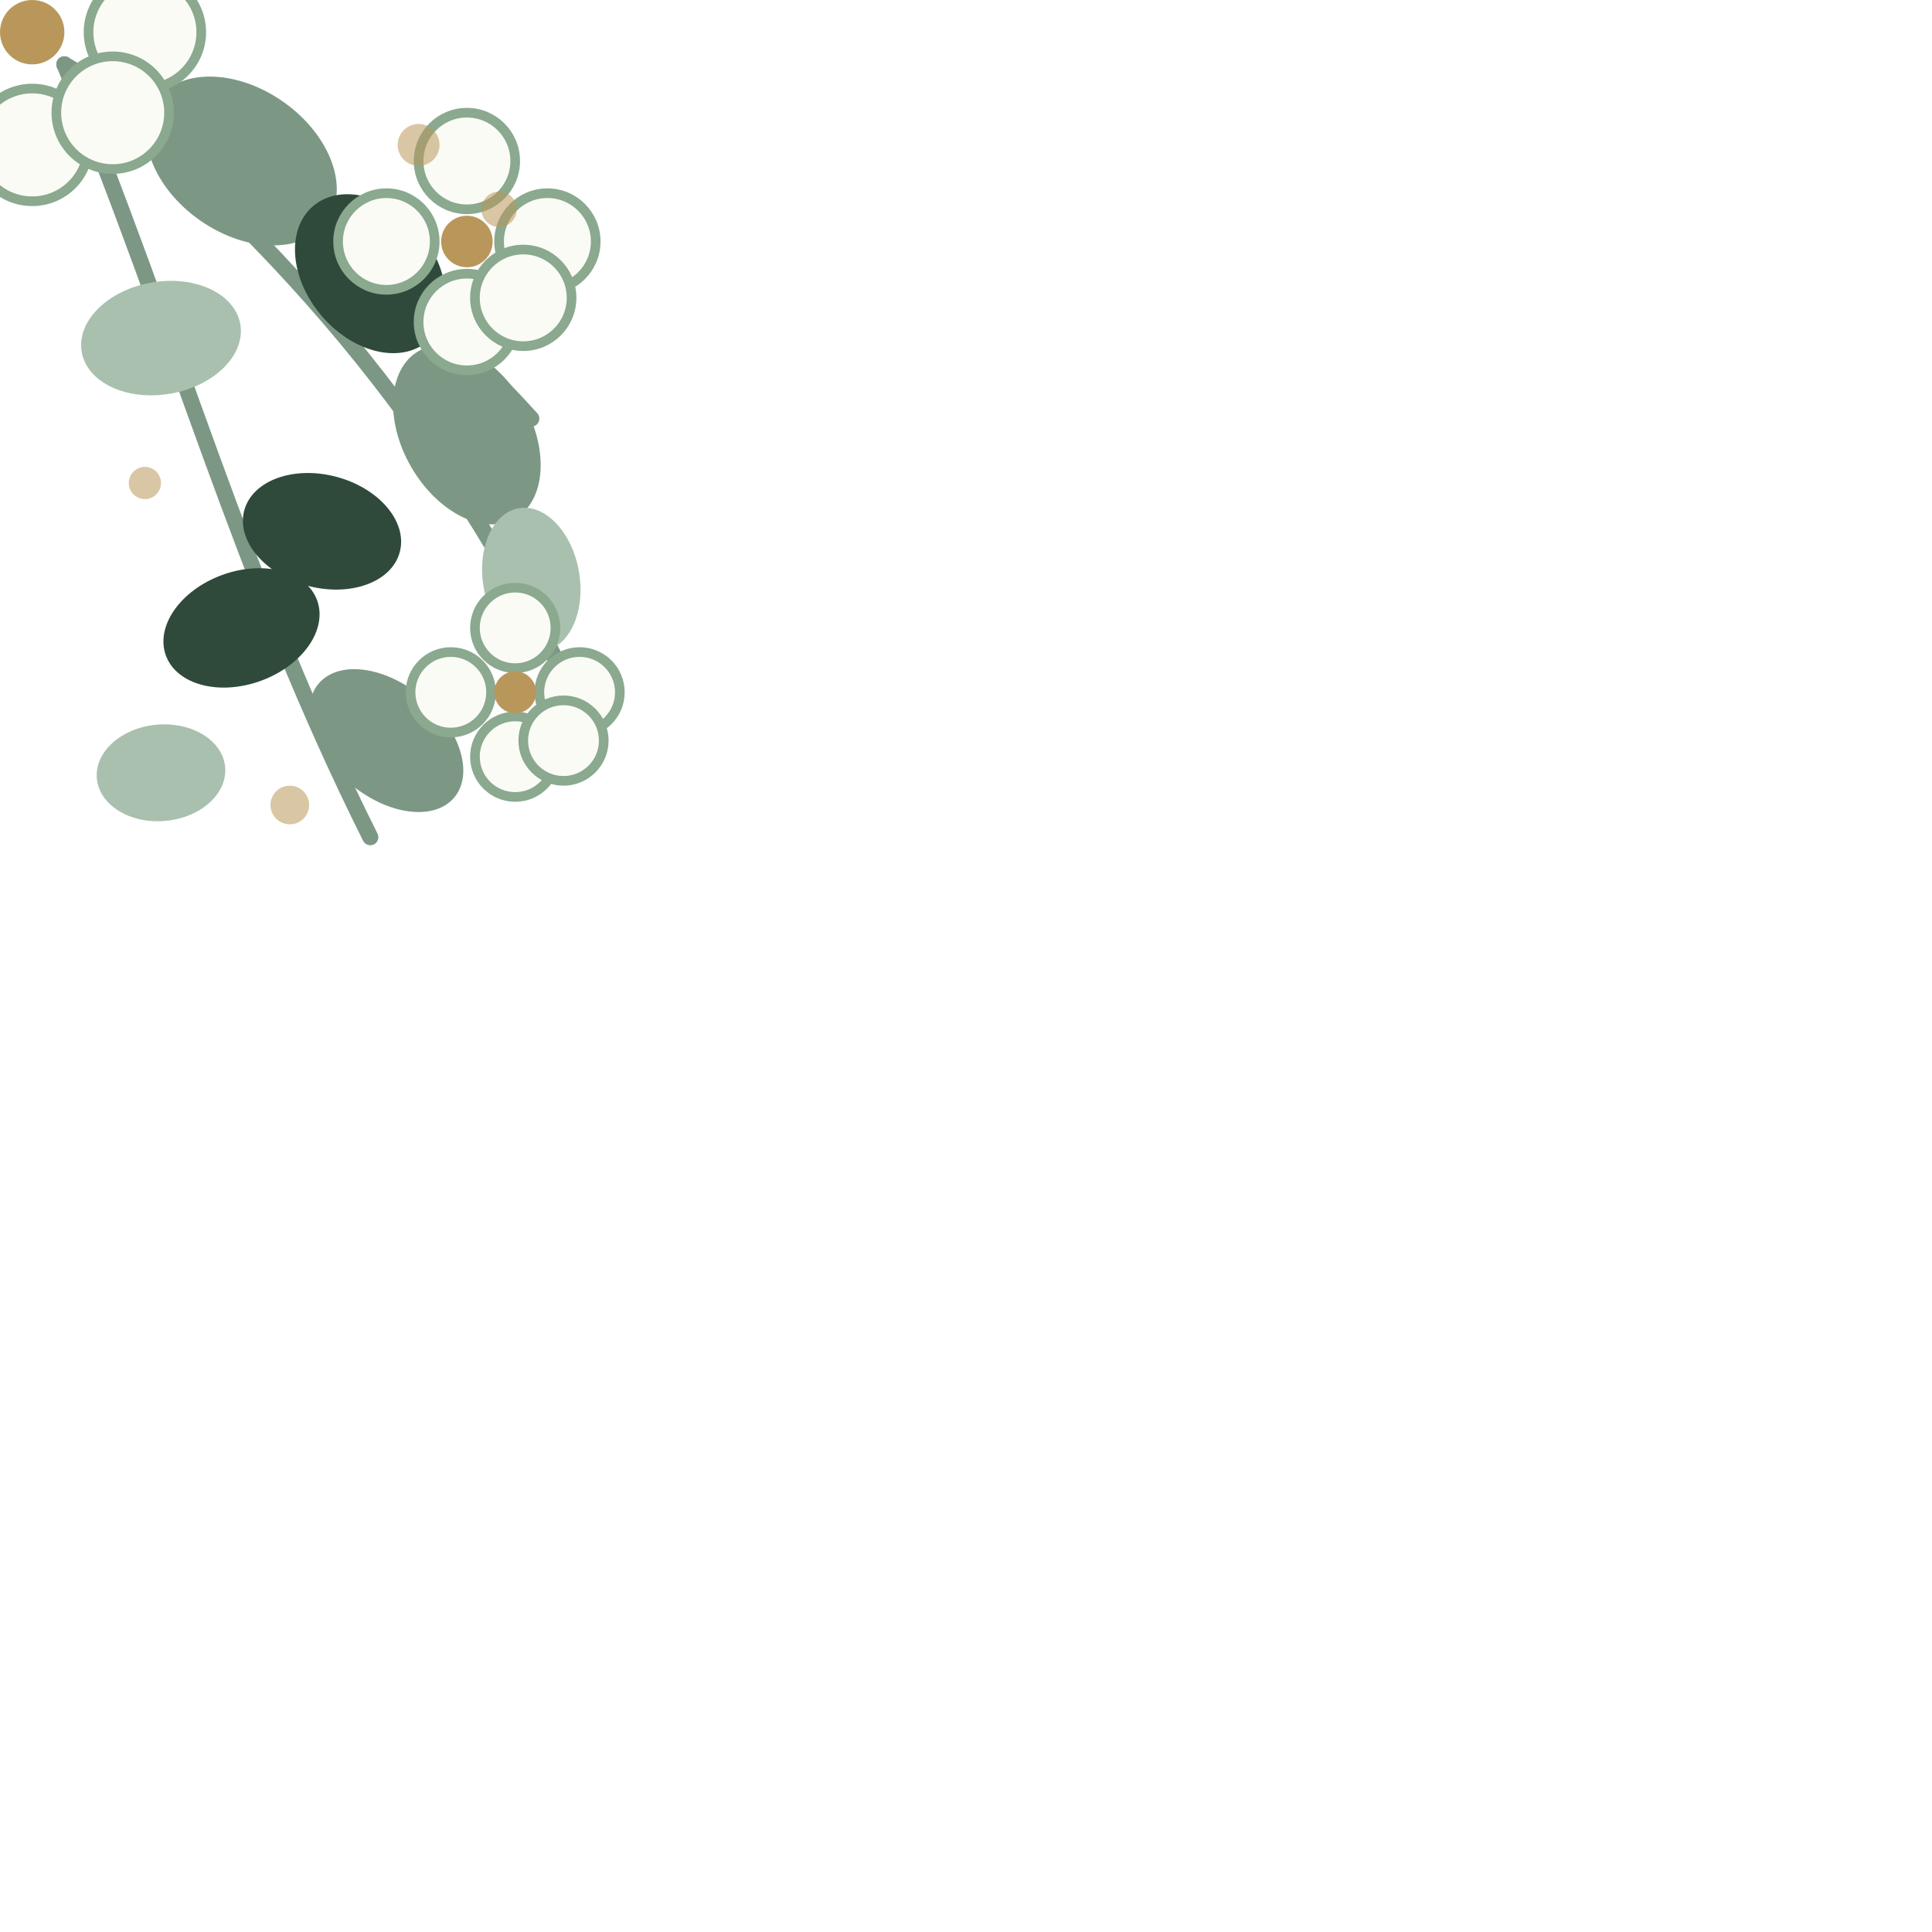
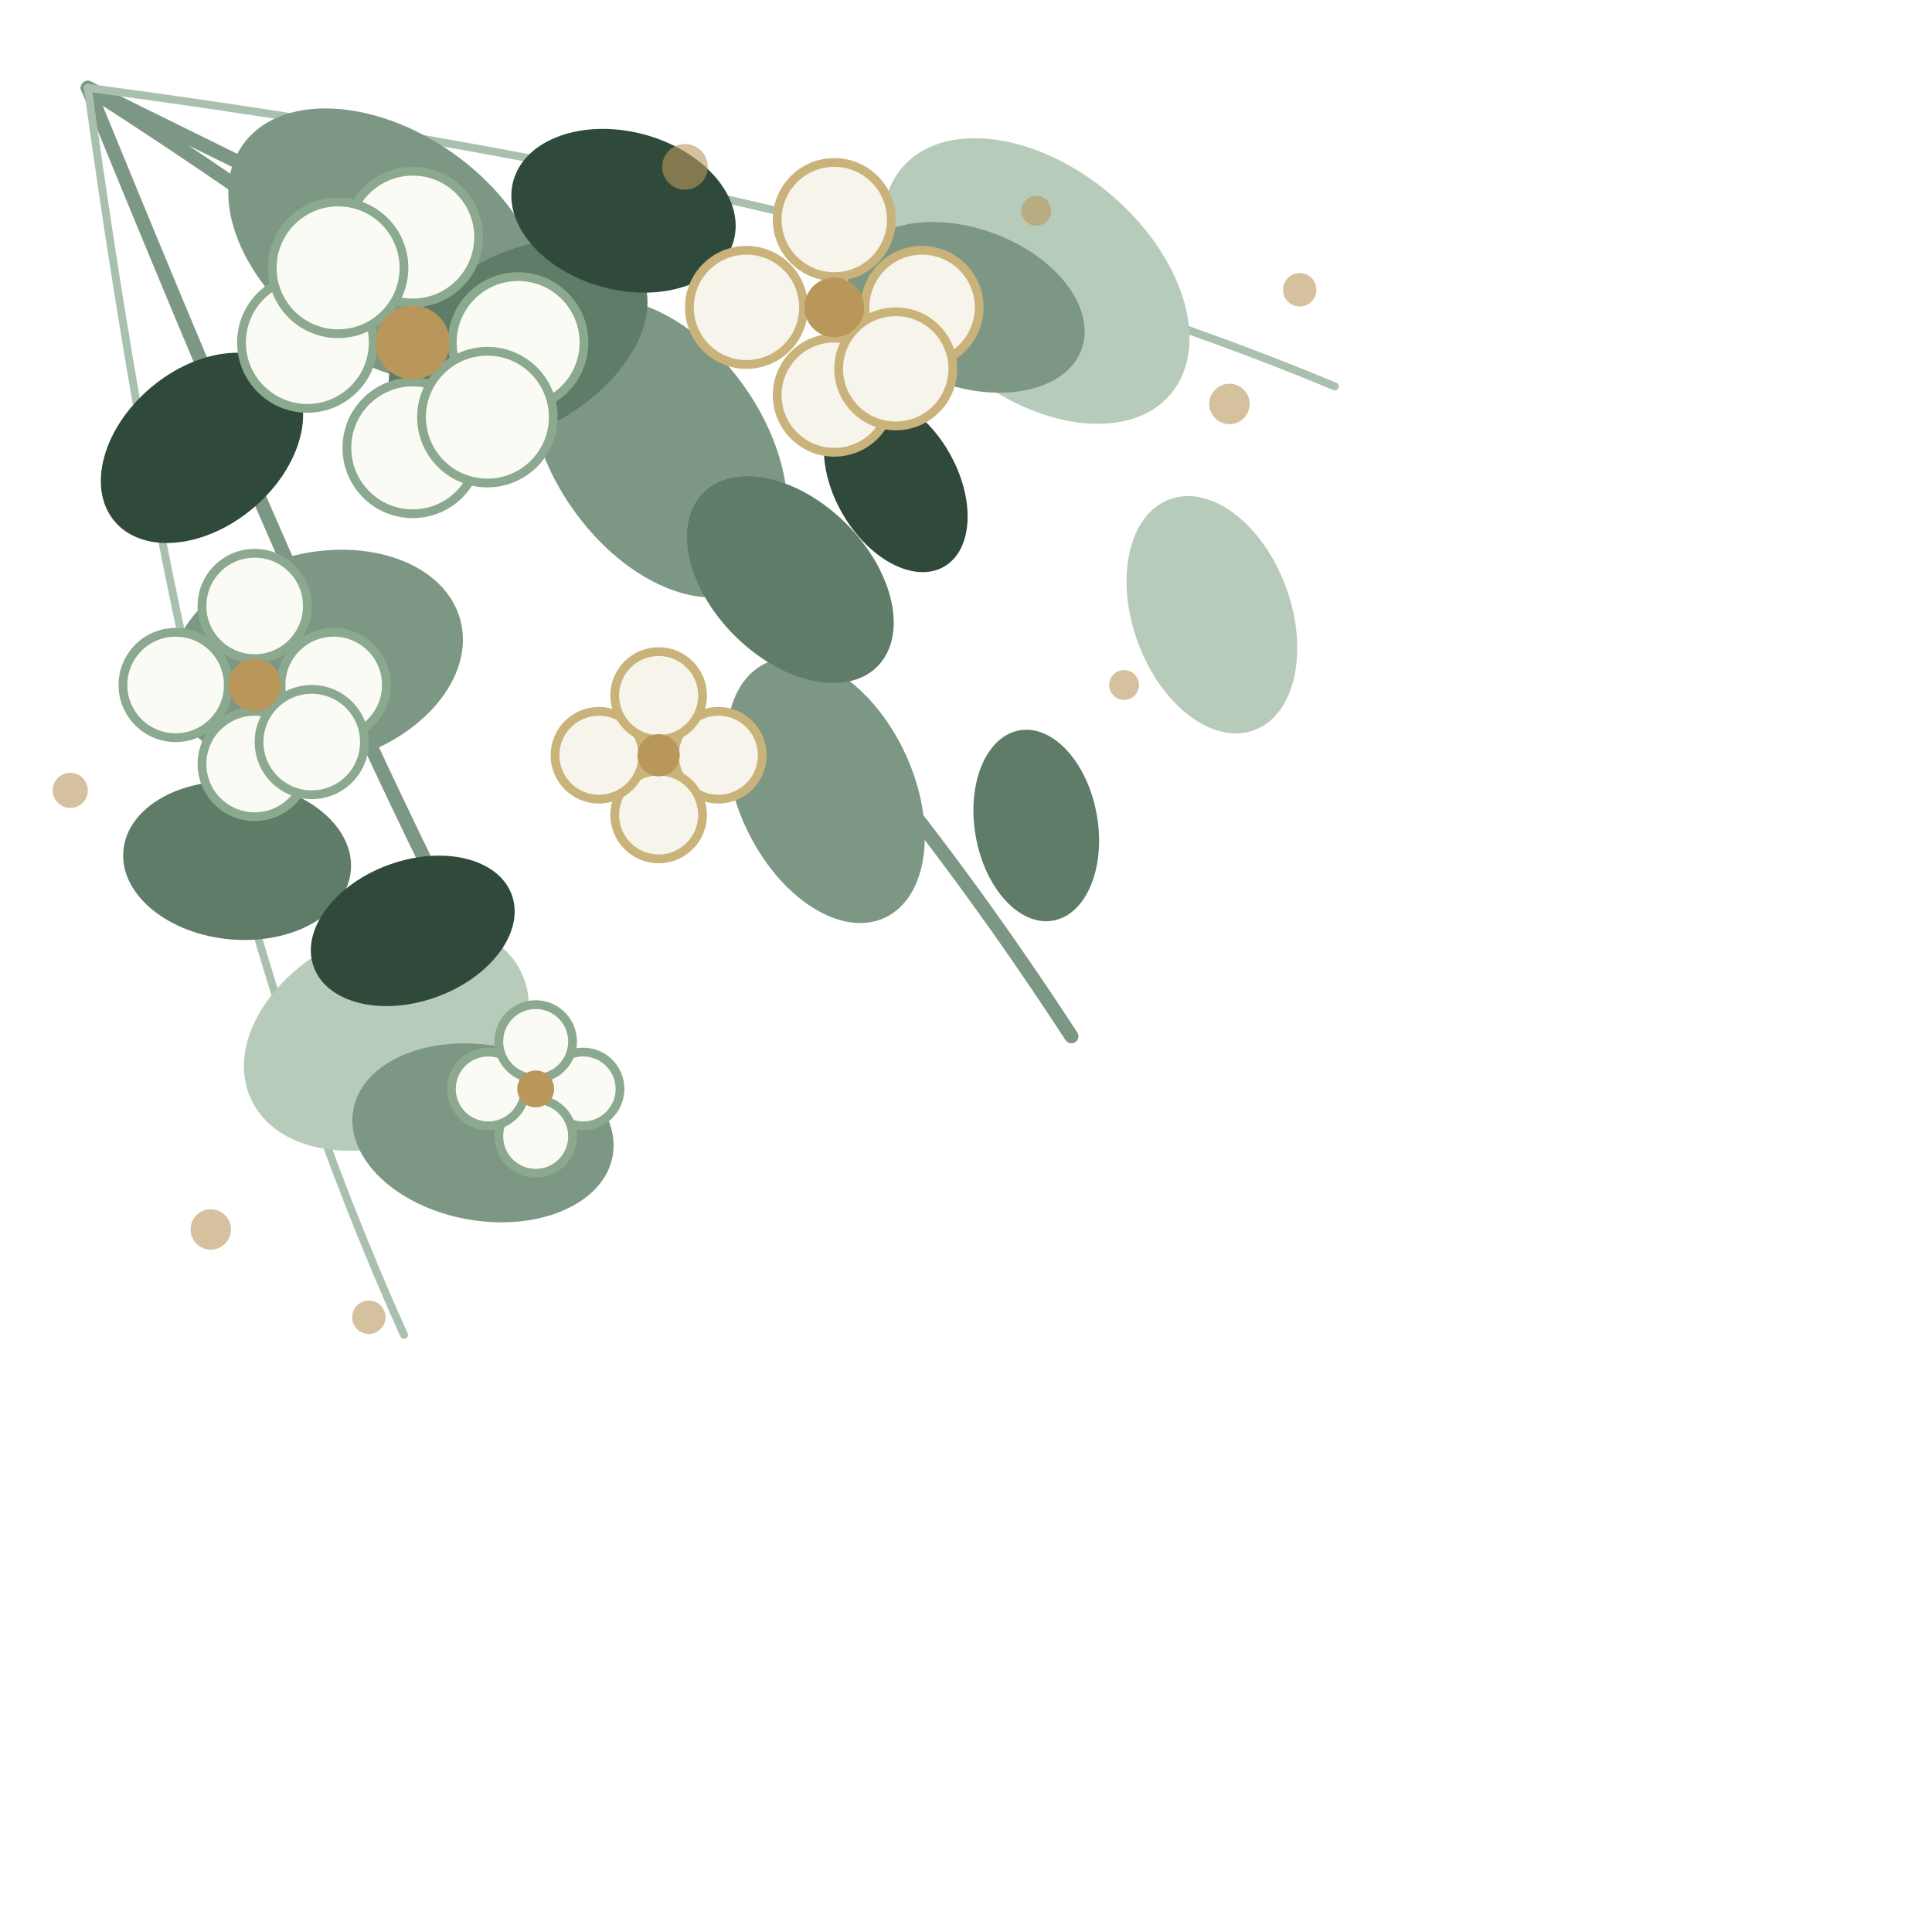
- <svg xmlns="http://www.w3.org/2000/svg" viewBox="0 0 240 240" fill="none">
+ <svg xmlns="http://www.w3.org/2000/svg" viewBox="0 0 220 220" fill="none">
  <defs>
    <style>
-       .leaf-a{ fill:#7C9885; }
-       .leaf-b{ fill:#2F4A3B; }
-       .leaf-c{ fill:#A9C0AE; }
-       .petal{ fill:#FBFBF6; stroke:#8AA98F; stroke-width:1.2; }
+       .leafA{ fill:#7C9885; }
+       .leafB{ fill:#2F4A3B; }
+       .leafC{ fill:#B7CBBB; }
+       .leafD{ fill:#5E7C68; }
+       .petal{ fill:#FBFBF6; stroke:#8AA98F; stroke-width:1; }
+       .petalWarm{ fill:#F7F4EC; stroke:#C9B37A; stroke-width:1; }
      .center{ fill:#B9975B; }
-       .berry{ fill:#B9975B; opacity:0.55; }
-       .stem{ stroke:#7C9885; stroke-width:2; fill:none; stroke-linecap:round; }
+       .berry{ fill:#B9975B; opacity:0.6; }
+       .stem{ stroke:#7C9885; stroke-width:1.6; fill:none; stroke-linecap:round; }
+       .stemThin{ stroke:#A9C0AE; stroke-width:0.9; fill:none; stroke-linecap:round; }
      .sway{ transform-origin: 8px 8px; }
      .sway-1{ animation: sway1 5s ease-in-out infinite; }
-       .sway-2{ animation: sway2 6s ease-in-out infinite; animation-delay: 0.4s; }
-       .sway-3{ animation: sway3 5.5s ease-in-out infinite; animation-delay: 0.8s; }
-       @keyframes sway1{
-         0%,100%{ transform: rotate(-2.5deg); }
-         50%{ transform: rotate(2.5deg); }
-       }
-       @keyframes sway2{
-         0%,100%{ transform: rotate(2deg) translateY(0); }
-         50%{ transform: rotate(-2deg) translateY(-1.5px); }
-       }
-       @keyframes sway3{
-         0%,100%{ transform: rotate(-1.6deg) translateY(0); }
-         50%{ transform: rotate(1.8deg) translateY(1.5px); }
-       }
+       .sway-2{ animation: sway2 6s ease-in-out infinite; animation-delay:0.3s; }
+       .sway-3{ animation: sway3 5.5s ease-in-out infinite; animation-delay:0.6s; }
+       .sway-4{ animation: sway1 6.5s ease-in-out infinite; animation-delay:0.9s; }
+       @keyframes sway1{ 0%,100%{ transform: rotate(-2.2deg); } 50%{ transform: rotate(2.2deg); } }
+       @keyframes sway2{ 0%,100%{ transform: rotate(1.8deg) translateY(0); } 50%{ transform: rotate(-1.8deg) translateY(-1.2px); } }
+       @keyframes sway3{ 0%,100%{ transform: rotate(-1.4deg) translateY(0); } 50%{ transform: rotate(1.6deg) translateY(1.2px); } }
    </style>
  </defs>
-   <path class="stem" d="M8,8 C40,34 58,58 74,92" />
-   <path class="stem" d="M8,8 C28,20 46,30 66,52" />
-   <path class="stem" d="M8,8 C22,42 30,72 46,104" />
+   <path class="stem" d="M10,10 C60,42 92,72 122,118" />
+   <path class="stem" d="M10,10 C42,26 68,37 94,62" />
+   <path class="stem" d="M10,10 C28,54 44,92 66,132" />
+   <path class="stemThin" d="M10,10 C70,18 116,29 152,44" />
+   <path class="stemThin" d="M10,10 C18,68 28,112 46,152" />
+   <g class="sway sway-3">
+     <ellipse class="leafC" cx="118" cy="32" rx="20" ry="13" transform="rotate(40 118 32)" />
+     <ellipse class="leafC" cx="44" cy="118" rx="17" ry="12" transform="rotate(-25 44 118)" />
+     <ellipse class="leafC" cx="138" cy="70" rx="14" ry="9" transform="rotate(70 138 70)" />
+   </g>
  <g class="sway sway-1">
-     <ellipse class="leaf-a" cx="30" cy="20" rx="13" ry="9" transform="rotate(35 30 20)" />
-     <ellipse class="leaf-b" cx="46" cy="34" rx="11" ry="8" transform="rotate(50 46 34)" />
-     <ellipse class="leaf-c" cx="20" cy="42" rx="10" ry="7" transform="rotate(-10 20 42)" />
+     <ellipse class="leafA" cx="44" cy="28" rx="20" ry="13" transform="rotate(35 44 28)" />
+     <ellipse class="leafA" cx="75" cy="51" rx="19" ry="12" transform="rotate(55 75 51)" />
+     <ellipse class="leafA" cx="36" cy="75" rx="17" ry="12" transform="rotate(-15 36 75)" />
+     <ellipse class="leafD" cx="59" cy="39" rx="16" ry="10" transform="rotate(-30 59 39)" />
  </g>
  <g class="sway sway-2">
-     <ellipse class="leaf-a" cx="58" cy="54" rx="12" ry="8" transform="rotate(60 58 54)" />
-     <ellipse class="leaf-b" cx="40" cy="66" rx="10" ry="7" transform="rotate(15 40 66)" />
-     <ellipse class="leaf-c" cx="66" cy="72" rx="9" ry="6" transform="rotate(80 66 72)" />
+     <ellipse class="leafA" cx="94" cy="90" rx="16" ry="10" transform="rotate(65 94 90)" />
+     <ellipse class="leafA" cx="55" cy="129" rx="15" ry="10" transform="rotate(10 55 129)" />
+     <ellipse class="leafA" cx="110" cy="35" rx="14" ry="9" transform="rotate(20 110 35)" />
+     <ellipse class="leafD" cx="90" cy="66" rx="14" ry="9" transform="rotate(45 90 66)" />
+     <ellipse class="leafD" cx="27" cy="98" rx="13" ry="9" transform="rotate(5 27 98)" />
  </g>
-   <g class="sway sway-3">
-     <ellipse class="leaf-b" cx="30" cy="78" rx="10" ry="7" transform="rotate(-20 30 78)" />
-     <ellipse class="leaf-a" cx="48" cy="92" rx="11" ry="7" transform="rotate(40 48 92)" />
-     <ellipse class="leaf-c" cx="20" cy="96" rx="8" ry="6" transform="rotate(-5 20 96)" />
+   <g class="sway sway-4">
+     <ellipse class="leafB" cx="23" cy="51" rx="13" ry="9" transform="rotate(-40 23 51)" />
+     <ellipse class="leafB" cx="71" cy="24" rx="13" ry="9" transform="rotate(15 71 24)" />
+     <ellipse class="leafB" cx="47" cy="106" rx="12" ry="8" transform="rotate(-20 47 106)" />
+     <ellipse class="leafB" cx="102" cy="55" rx="11" ry="7" transform="rotate(60 102 55)" />
+     <ellipse class="leafD" cx="118" cy="94" rx="11" ry="7" transform="rotate(80 118 94)" />
  </g>
-   <g class="sway sway-1" transform="translate(4,4)">
-     <g>
-       <circle class="petal" cx="14" cy="0" r="7" />
-       <circle class="petal" cx="0" cy="14" r="7" />
-       <circle class="petal" cx="-14" cy="0" r="7" />
-       <circle class="petal" cx="0" cy="-14" r="7" />
-       <circle class="petal" cx="10" cy="10" r="7" />
-       <circle class="center" cx="0" cy="0" r="4" />
-     </g>
+   <g class="sway sway-1" transform="translate(47,39)">
+     <circle class="petal" cx="12" cy="0" r="7.5" />
+     <circle class="petal" cx="0" cy="12" r="7.5" />
+     <circle class="petal" cx="-12" cy="0" r="7.5" />
+     <circle class="petal" cx="0" cy="-12" r="7.5" />
+     <circle class="petal" cx="8.5" cy="8.5" r="7.5" />
+     <circle class="petal" cx="-8.5" cy="-8.5" r="7.5" />
+     <circle class="center" cx="0" cy="0" r="4.2" />
  </g>
-   <g class="sway sway-2" transform="translate(58,30)">
-     <g>
-       <circle class="petal" cx="10" cy="0" r="6" />
-       <circle class="petal" cx="0" cy="10" r="6" />
-       <circle class="petal" cx="-10" cy="0" r="6" />
-       <circle class="petal" cx="0" cy="-10" r="6" />
-       <circle class="petal" cx="7" cy="7" r="6" />
-       <circle class="center" cx="0" cy="0" r="3.2" />
-     </g>
+   <g class="sway sway-2" transform="translate(95,35)">
+     <circle class="petalWarm" cx="10" cy="0" r="6.5" />
+     <circle class="petalWarm" cx="0" cy="10" r="6.5" />
+     <circle class="petalWarm" cx="-10" cy="0" r="6.5" />
+     <circle class="petalWarm" cx="0" cy="-10" r="6.5" />
+     <circle class="petalWarm" cx="7" cy="7" r="6.5" />
+     <circle class="center" cx="0" cy="0" r="3.4" />
  </g>
-   <g class="sway sway-3" transform="translate(64,86)">
-     <g>
-       <circle class="petal" cx="8" cy="0" r="5" />
-       <circle class="petal" cx="0" cy="8" r="5" />
-       <circle class="petal" cx="-8" cy="0" r="5" />
-       <circle class="petal" cx="0" cy="-8" r="5" />
-       <circle class="petal" cx="6" cy="6" r="5" />
-       <circle class="center" cx="0" cy="0" r="2.6" />
-     </g>
+   <g class="sway sway-3" transform="translate(29,78)">
+     <circle class="petal" cx="9" cy="0" r="6" />
+     <circle class="petal" cx="0" cy="9" r="6" />
+     <circle class="petal" cx="-9" cy="0" r="6" />
+     <circle class="petal" cx="0" cy="-9" r="6" />
+     <circle class="petal" cx="6.5" cy="6.5" r="6" />
+     <circle class="center" cx="0" cy="0" r="3" />
  </g>
-   <circle class="berry" cx="52" cy="18" r="2.6" />
-   <circle class="berry" cx="62" cy="26" r="2.2" />
-   <circle class="berry" cx="36" cy="100" r="2.4" />
-   <circle class="berry" cx="18" cy="60" r="2" />
+   <g class="sway sway-4" transform="translate(75,86)">
+     <circle class="petalWarm" cx="6.8" cy="0" r="5" />
+     <circle class="petalWarm" cx="0" cy="6.8" r="5" />
+     <circle class="petalWarm" cx="-6.8" cy="0" r="5" />
+     <circle class="petalWarm" cx="0" cy="-6.8" r="5" />
+     <circle class="center" cx="0" cy="0" r="2.4" />
+   </g>
+   <g class="sway sway-2" transform="translate(61,124)">
+     <circle class="petal" cx="5.4" cy="0" r="4.2" />
+     <circle class="petal" cx="0" cy="5.4" r="4.2" />
+     <circle class="petal" cx="-5.4" cy="0" r="4.2" />
+     <circle class="petal" cx="0" cy="-5.4" r="4.2" />
+     <circle class="center" cx="0" cy="0" r="2.1" />
+   </g>
+   <circle class="berry" cx="78" cy="19" r="2.6" />
+   <circle class="berry" cx="140" cy="46" r="2.3" />
+   <circle class="berry" cx="148" cy="33" r="1.9" />
+   <circle class="berry" cx="24" cy="140" r="2.3" />
+   <circle class="berry" cx="42" cy="150" r="1.9" />
+   <circle class="berry" cx="118" cy="24" r="1.7" />
+   <circle class="berry" cx="8" cy="90" r="2" />
+   <circle class="berry" cx="128" cy="78" r="1.7" />
</svg>
